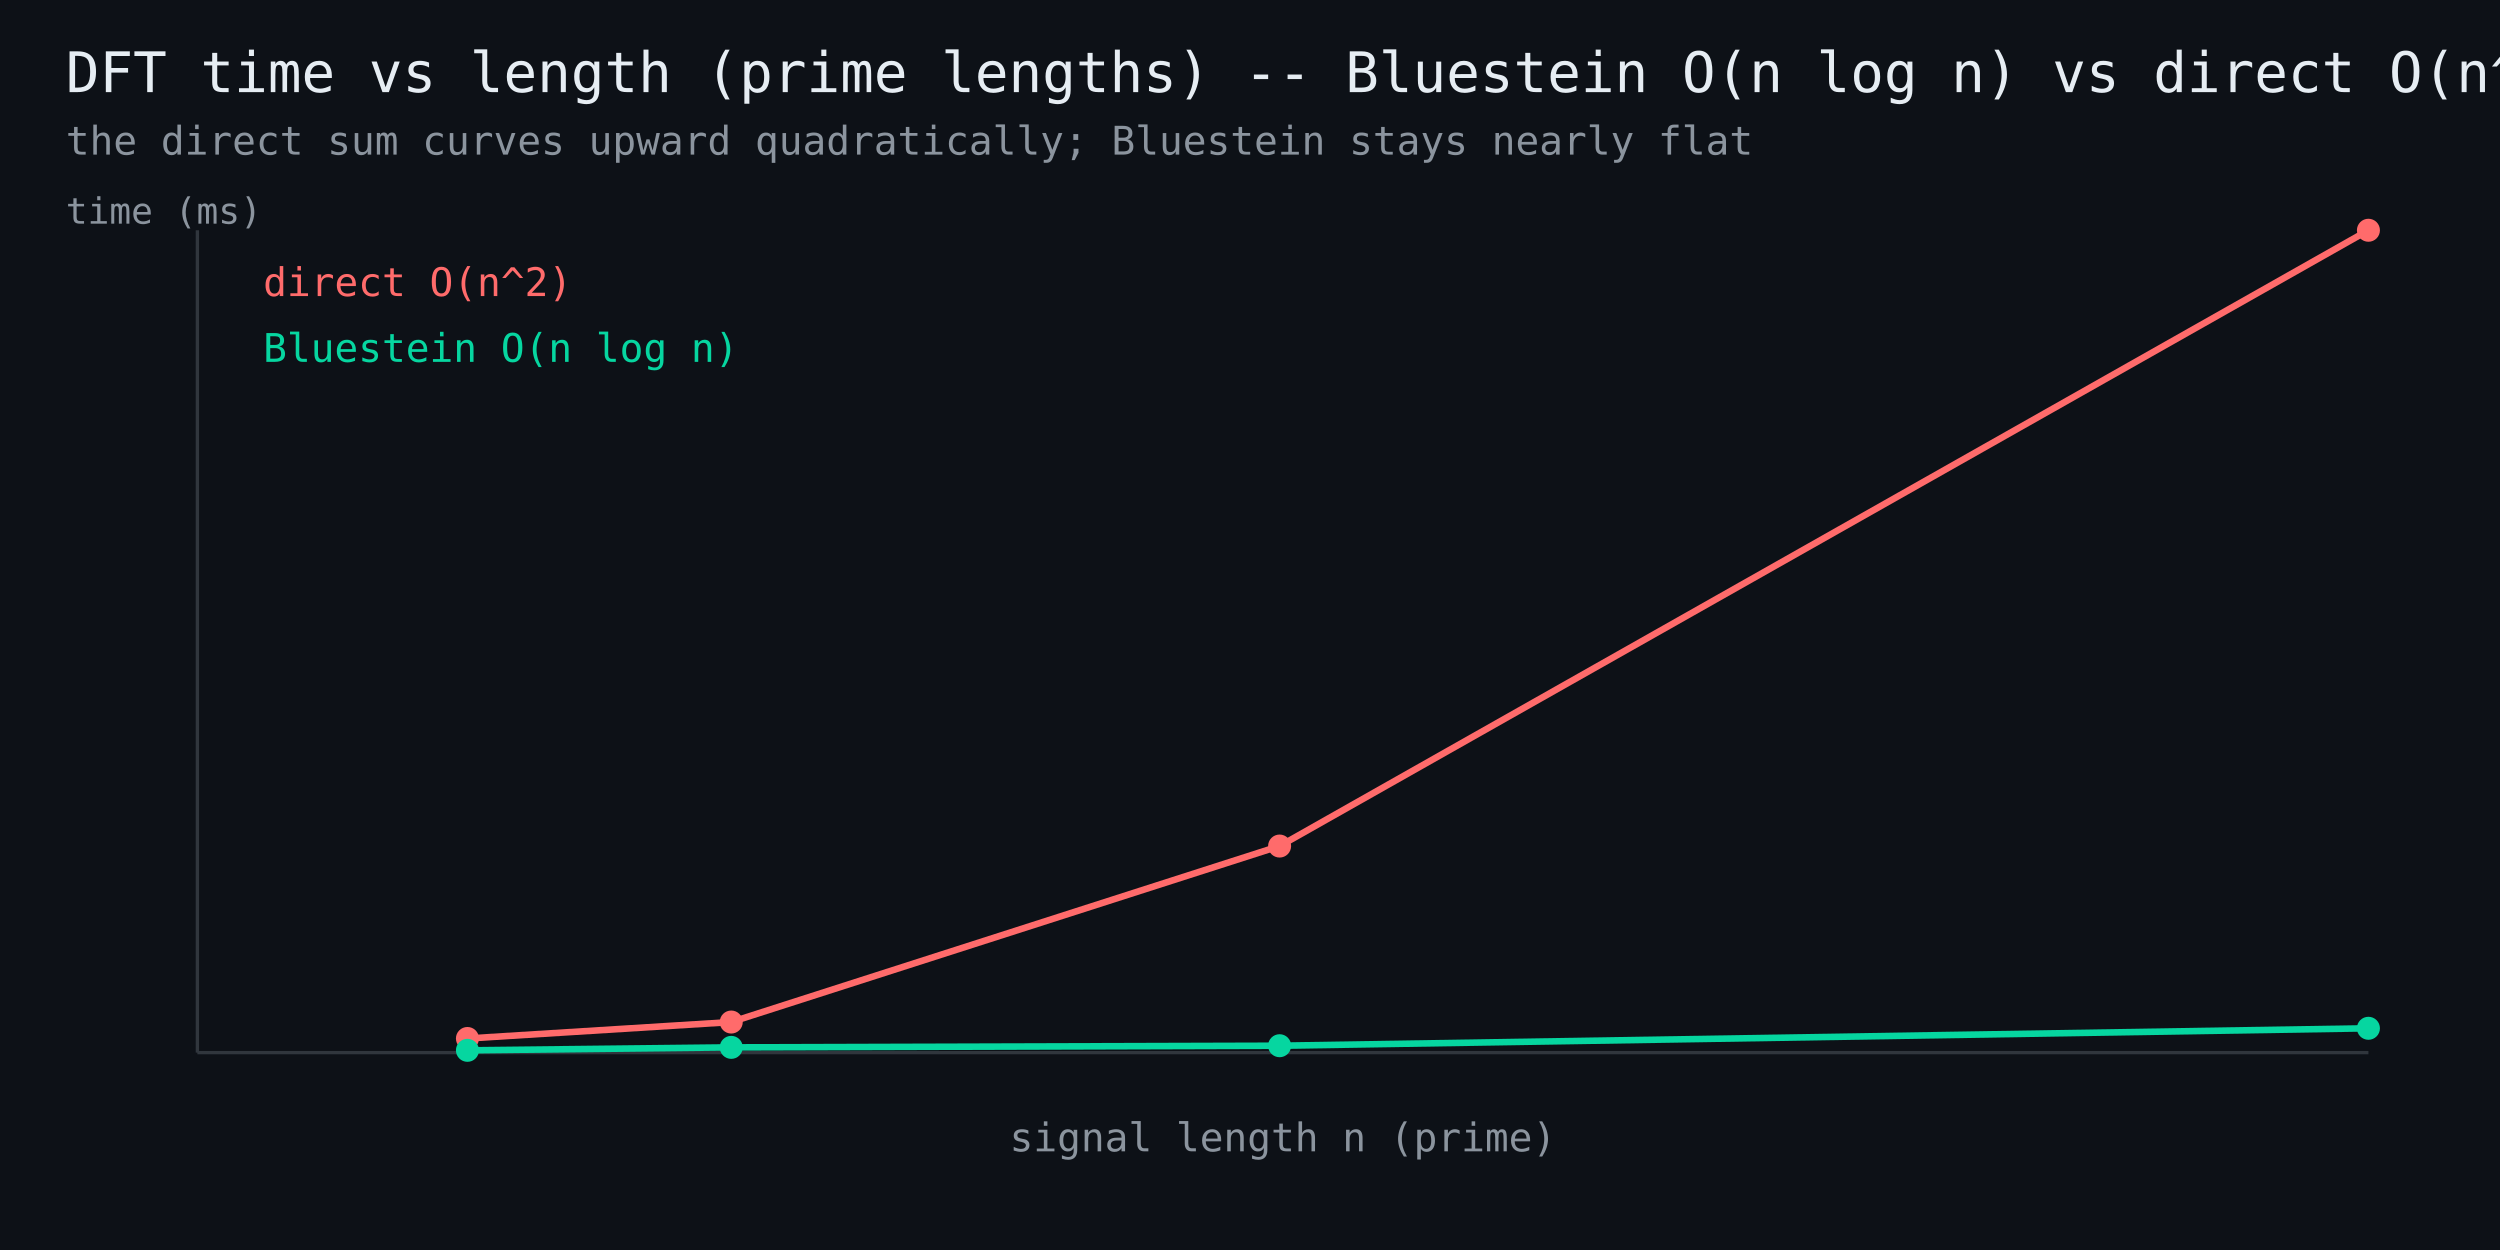
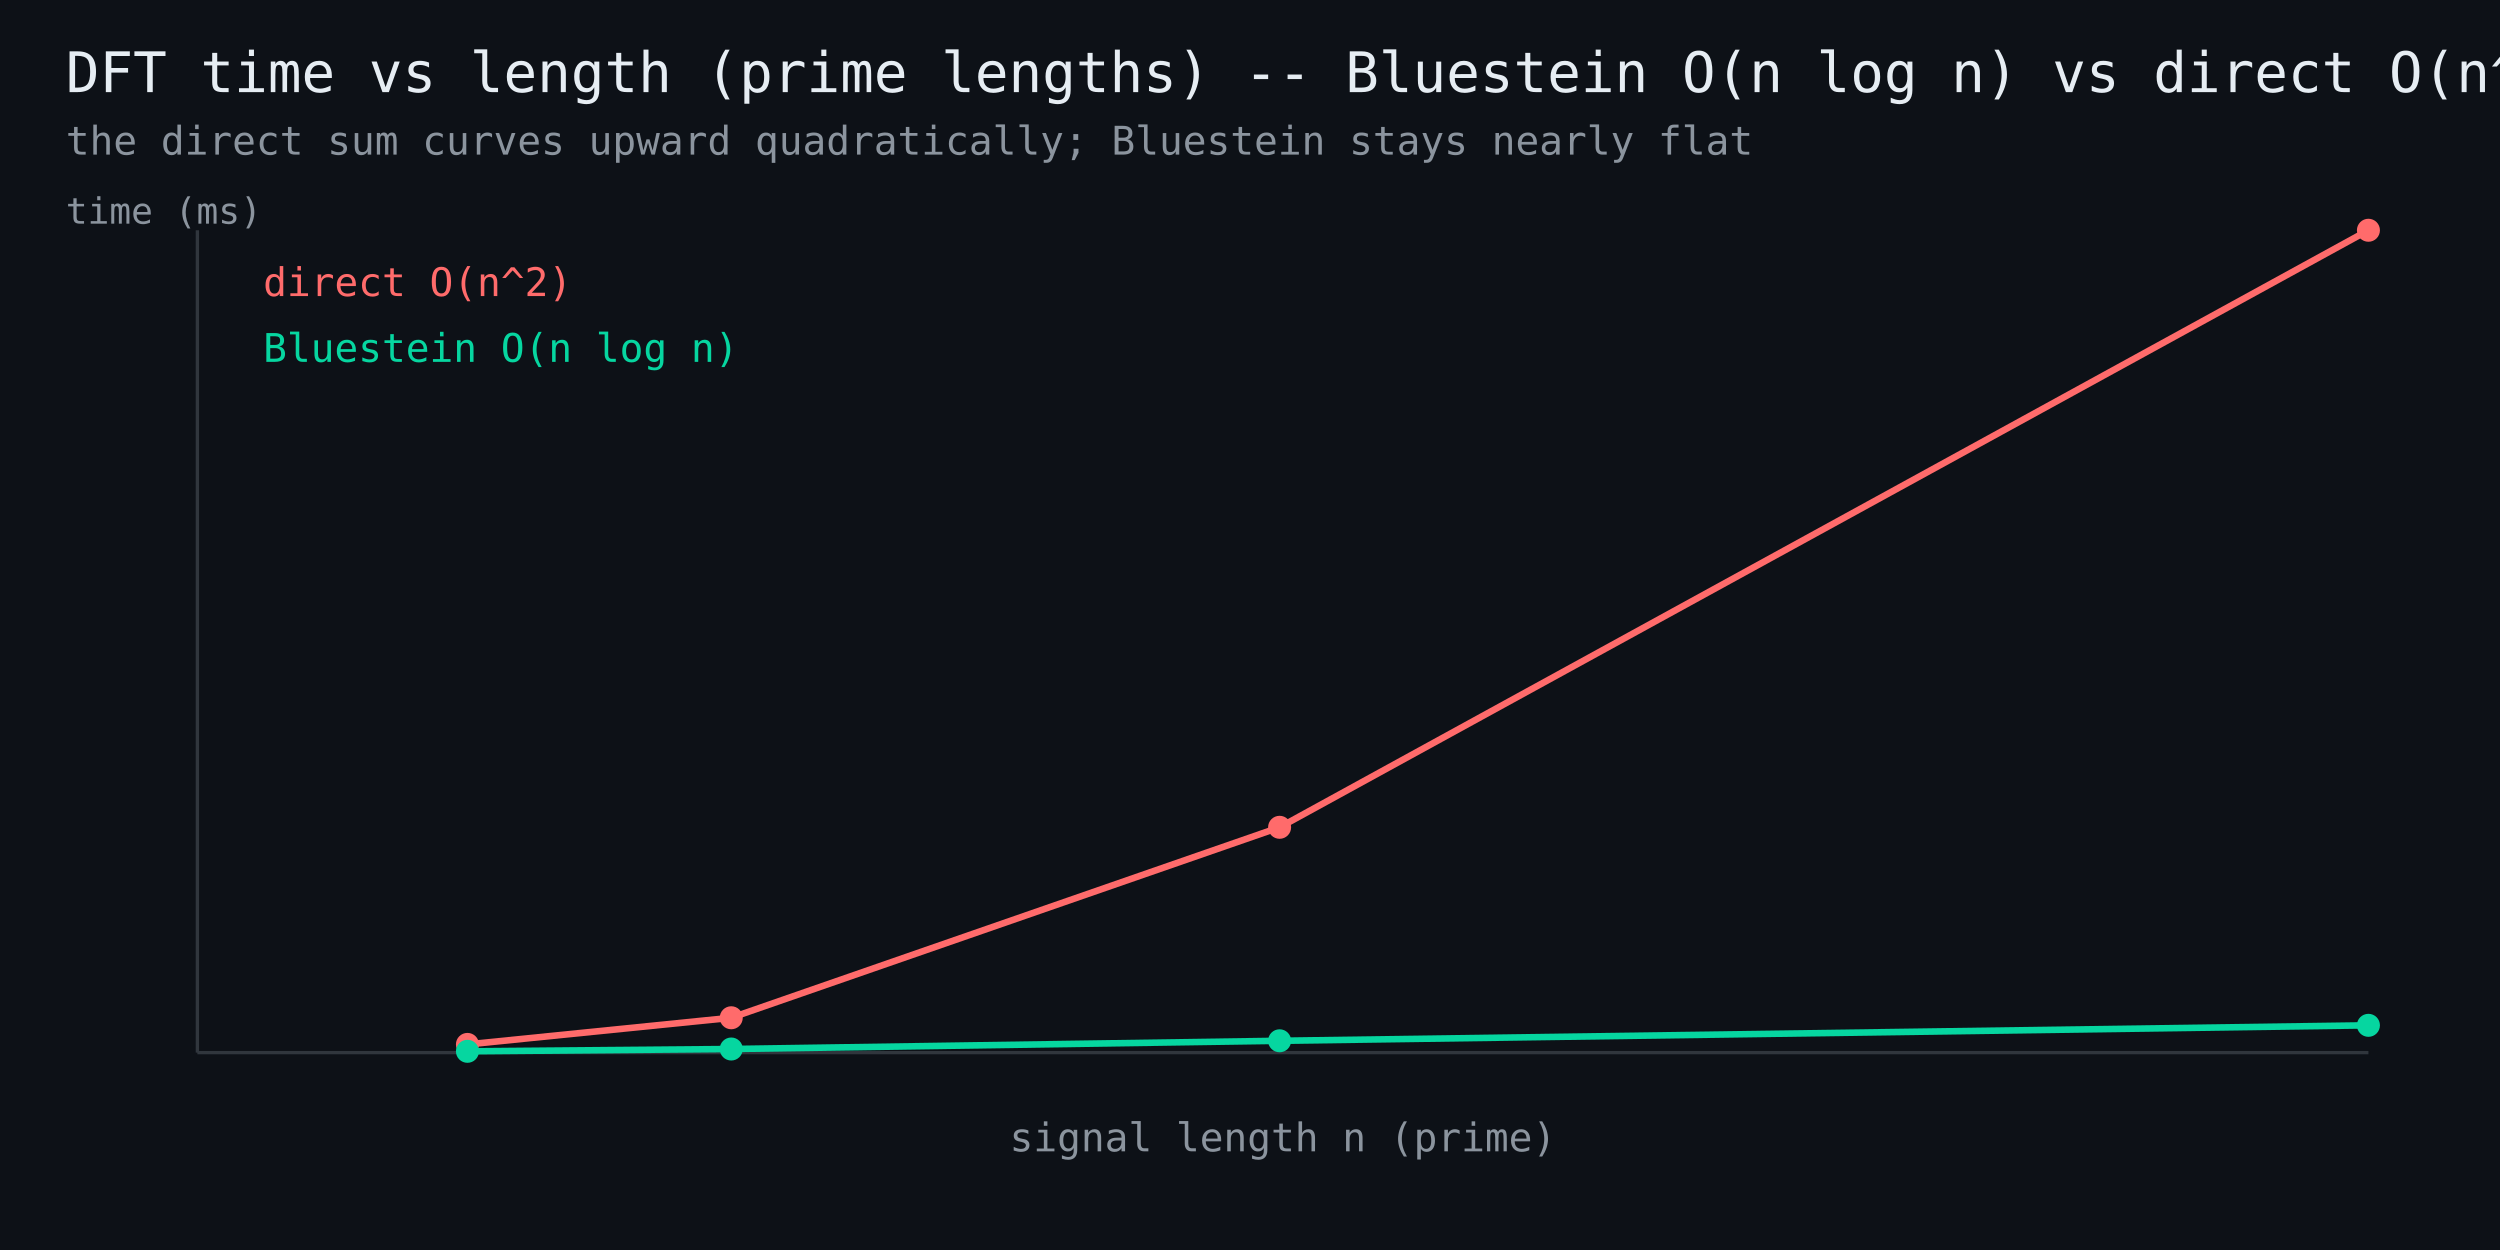
<svg xmlns="http://www.w3.org/2000/svg" width="760" height="380" viewBox="0 0 760 380" font-family="monospace">
  <rect width="760" height="380" fill="#0d1117" />
  <text x="20" y="28" fill="#e6edf3" font-size="17">DFT time vs length (prime lengths) -- Bluestein O(n log n) vs direct O(n^2)</text>
  <text x="20" y="47" fill="#8b949e" font-size="12">the direct sum curves upward quadratically; Bluestein stays nearly flat</text>
  <line x1="60" y1="320" x2="720" y2="320" stroke="#30363d" stroke-width="1" />
  <line x1="60" y1="320" x2="60" y2="70" stroke="#30363d" stroke-width="1" />
-   <polyline points="142.1,315.7 222.3,310.7 389.0,257.2 720.0,70.0" fill="none" stroke="#ff6b6b" stroke-width="2" />
-   <circle cx="142.1" cy="315.7" r="3.5" fill="#ff6b6b" />
-   <circle cx="222.3" cy="310.7" r="3.5" fill="#ff6b6b" />
-   <circle cx="389.0" cy="257.2" r="3.5" fill="#ff6b6b" />
+   <polyline points="142.1,317.5 222.3,309.4 389.0,251.5 720.0,70.0" fill="none" stroke="#ff6b6b" stroke-width="2" />
+   <circle cx="142.1" cy="317.5" r="3.5" fill="#ff6b6b" />
+   <circle cx="222.3" cy="309.4" r="3.5" fill="#ff6b6b" />
+   <circle cx="389.0" cy="251.5" r="3.5" fill="#ff6b6b" />
  <circle cx="720.0" cy="70.0" r="3.5" fill="#ff6b6b" />
  <text x="80" y="90" fill="#ff6b6b" font-size="12">direct O(n^2)</text>
-   <polyline points="142.1,319.3 222.3,318.4 389.0,317.9 720.0,312.6" fill="none" stroke="#06d6a0" stroke-width="2" />
-   <circle cx="142.1" cy="319.3" r="3.5" fill="#06d6a0" />
-   <circle cx="222.3" cy="318.4" r="3.5" fill="#06d6a0" />
-   <circle cx="389.0" cy="317.9" r="3.5" fill="#06d6a0" />
-   <circle cx="720.0" cy="312.6" r="3.5" fill="#06d6a0" />
+   <polyline points="142.1,319.6 222.3,318.9 389.0,316.4 720.0,311.7" fill="none" stroke="#06d6a0" stroke-width="2" />
+   <circle cx="142.1" cy="319.6" r="3.5" fill="#06d6a0" />
+   <circle cx="222.3" cy="318.9" r="3.5" fill="#06d6a0" />
+   <circle cx="389.0" cy="316.4" r="3.5" fill="#06d6a0" />
+   <circle cx="720.0" cy="311.7" r="3.5" fill="#06d6a0" />
  <text x="80" y="110" fill="#06d6a0" font-size="12">Bluestein O(n log n)</text>
  <text x="390" y="350" fill="#8b949e" font-size="12" text-anchor="middle">signal length n (prime)</text>
  <text x="20" y="68" fill="#8b949e" font-size="11">time (ms)</text>
</svg>
